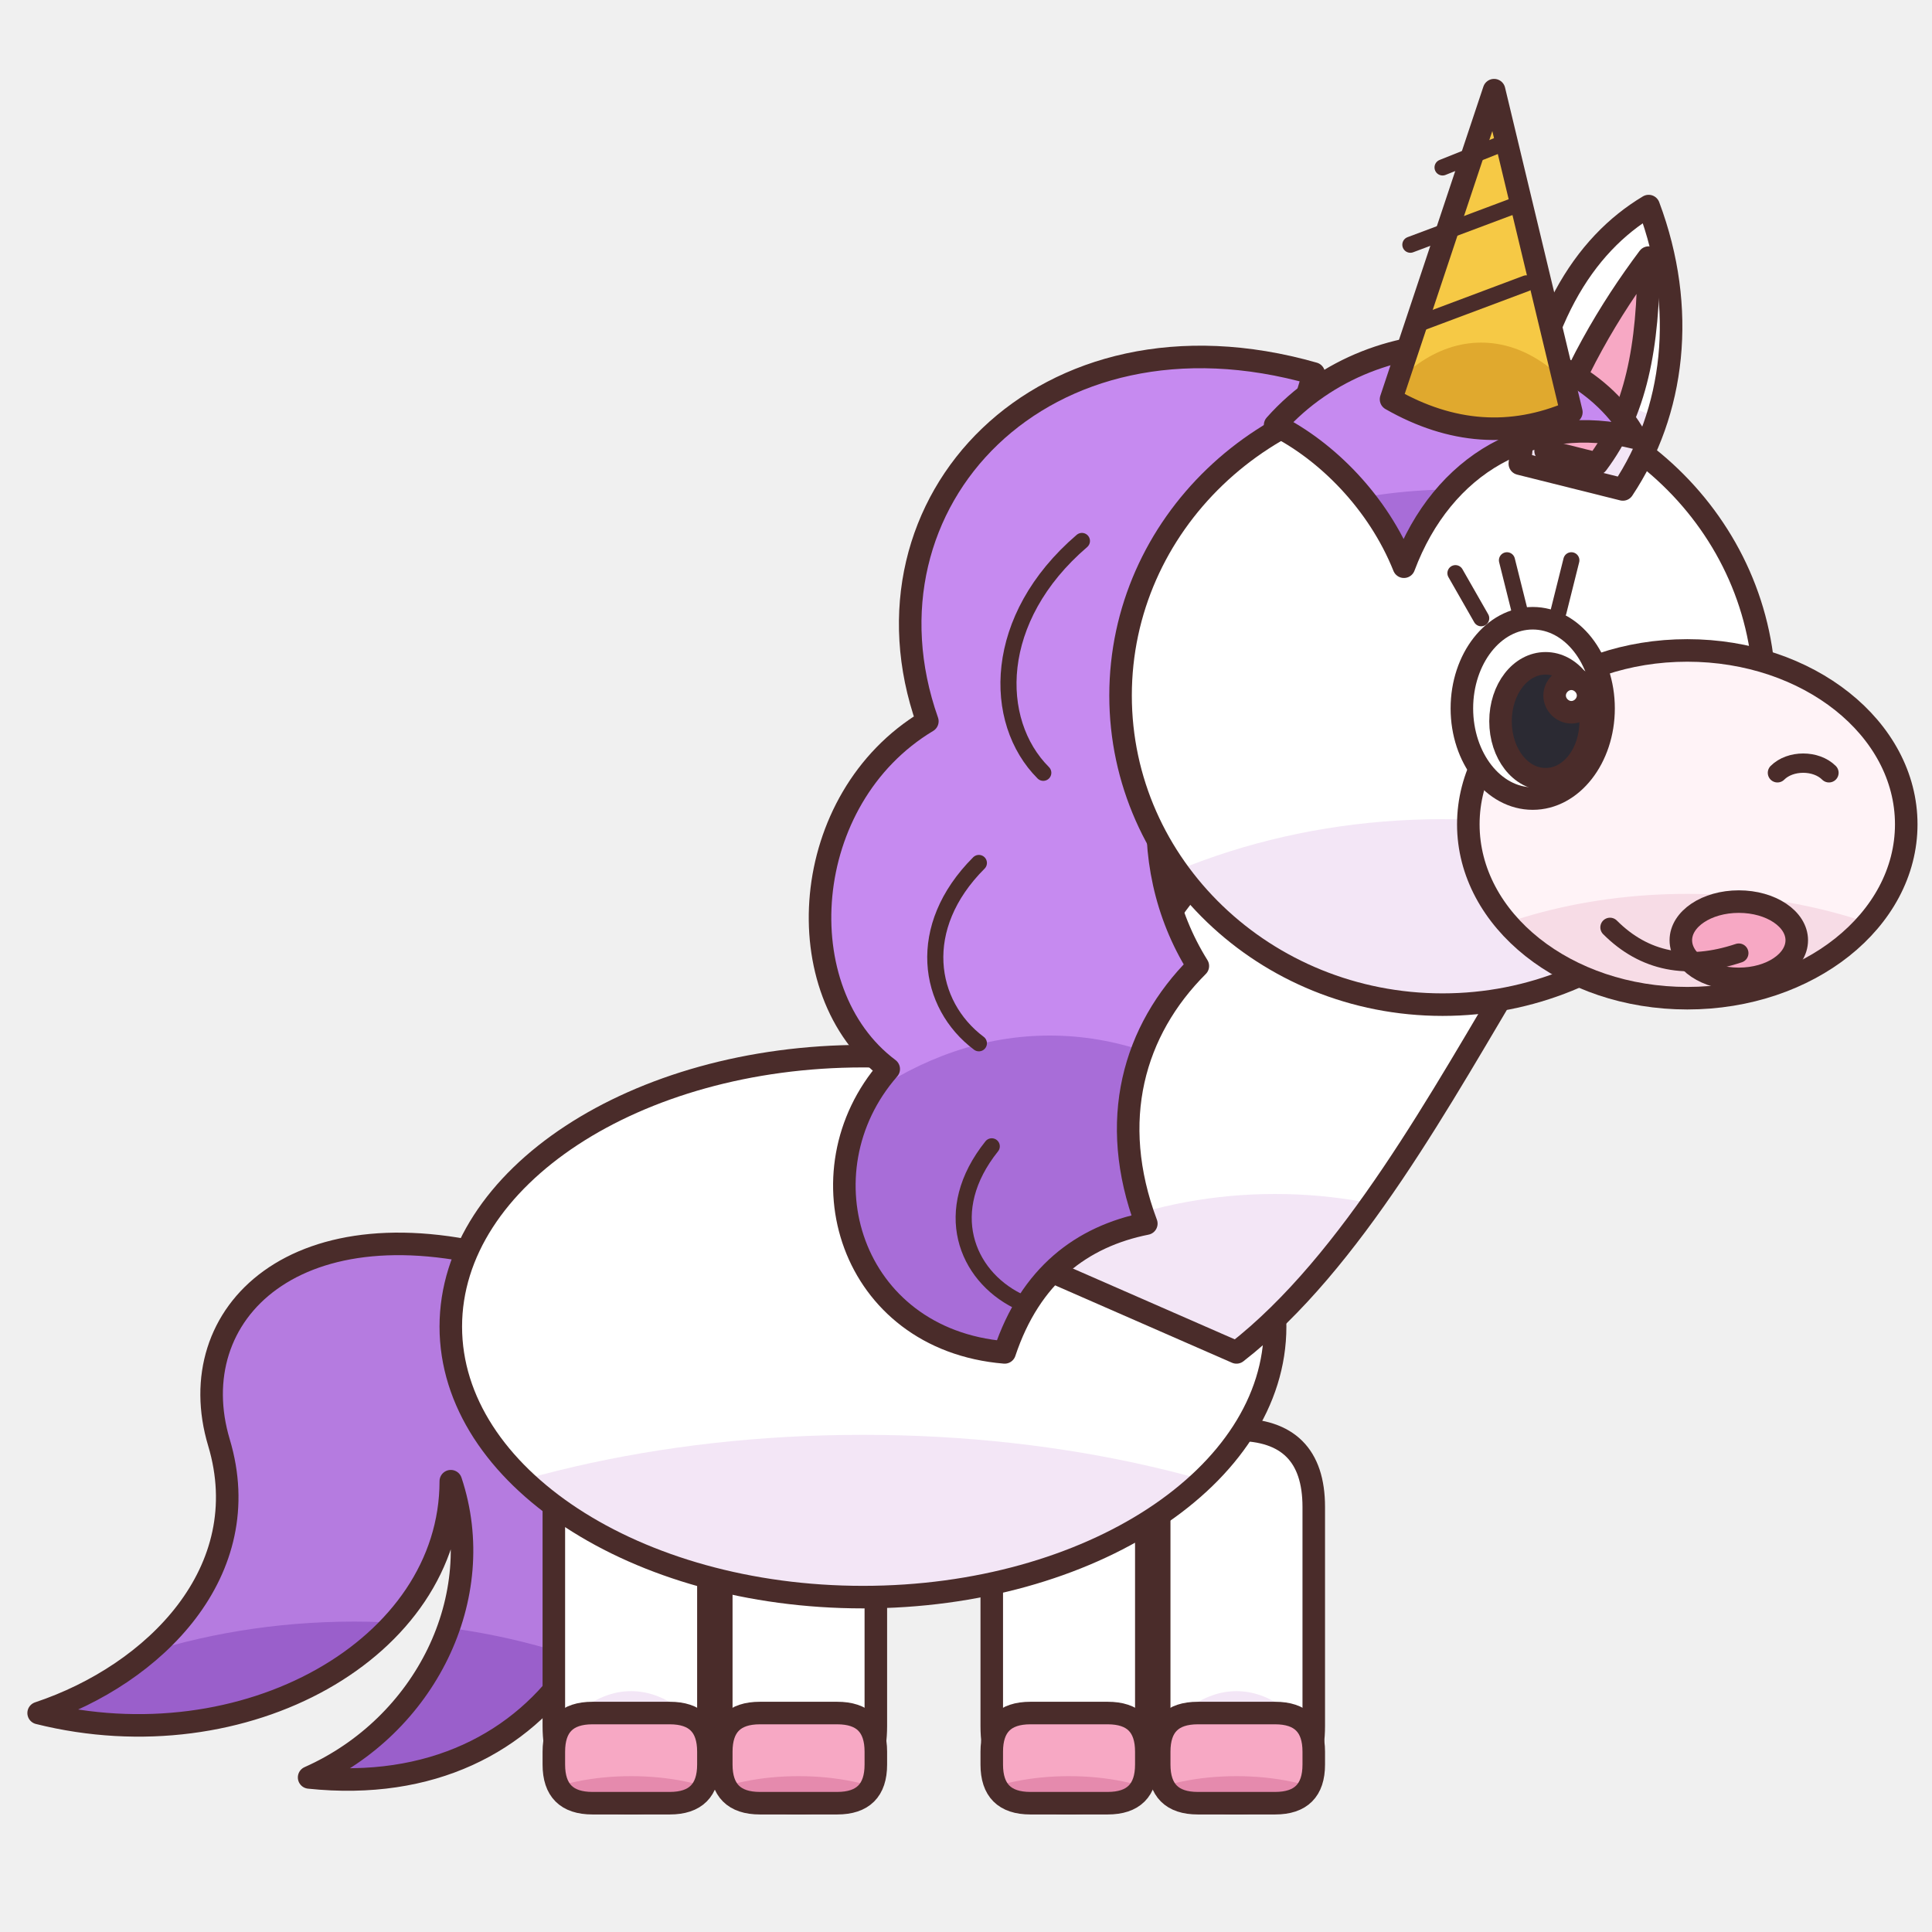
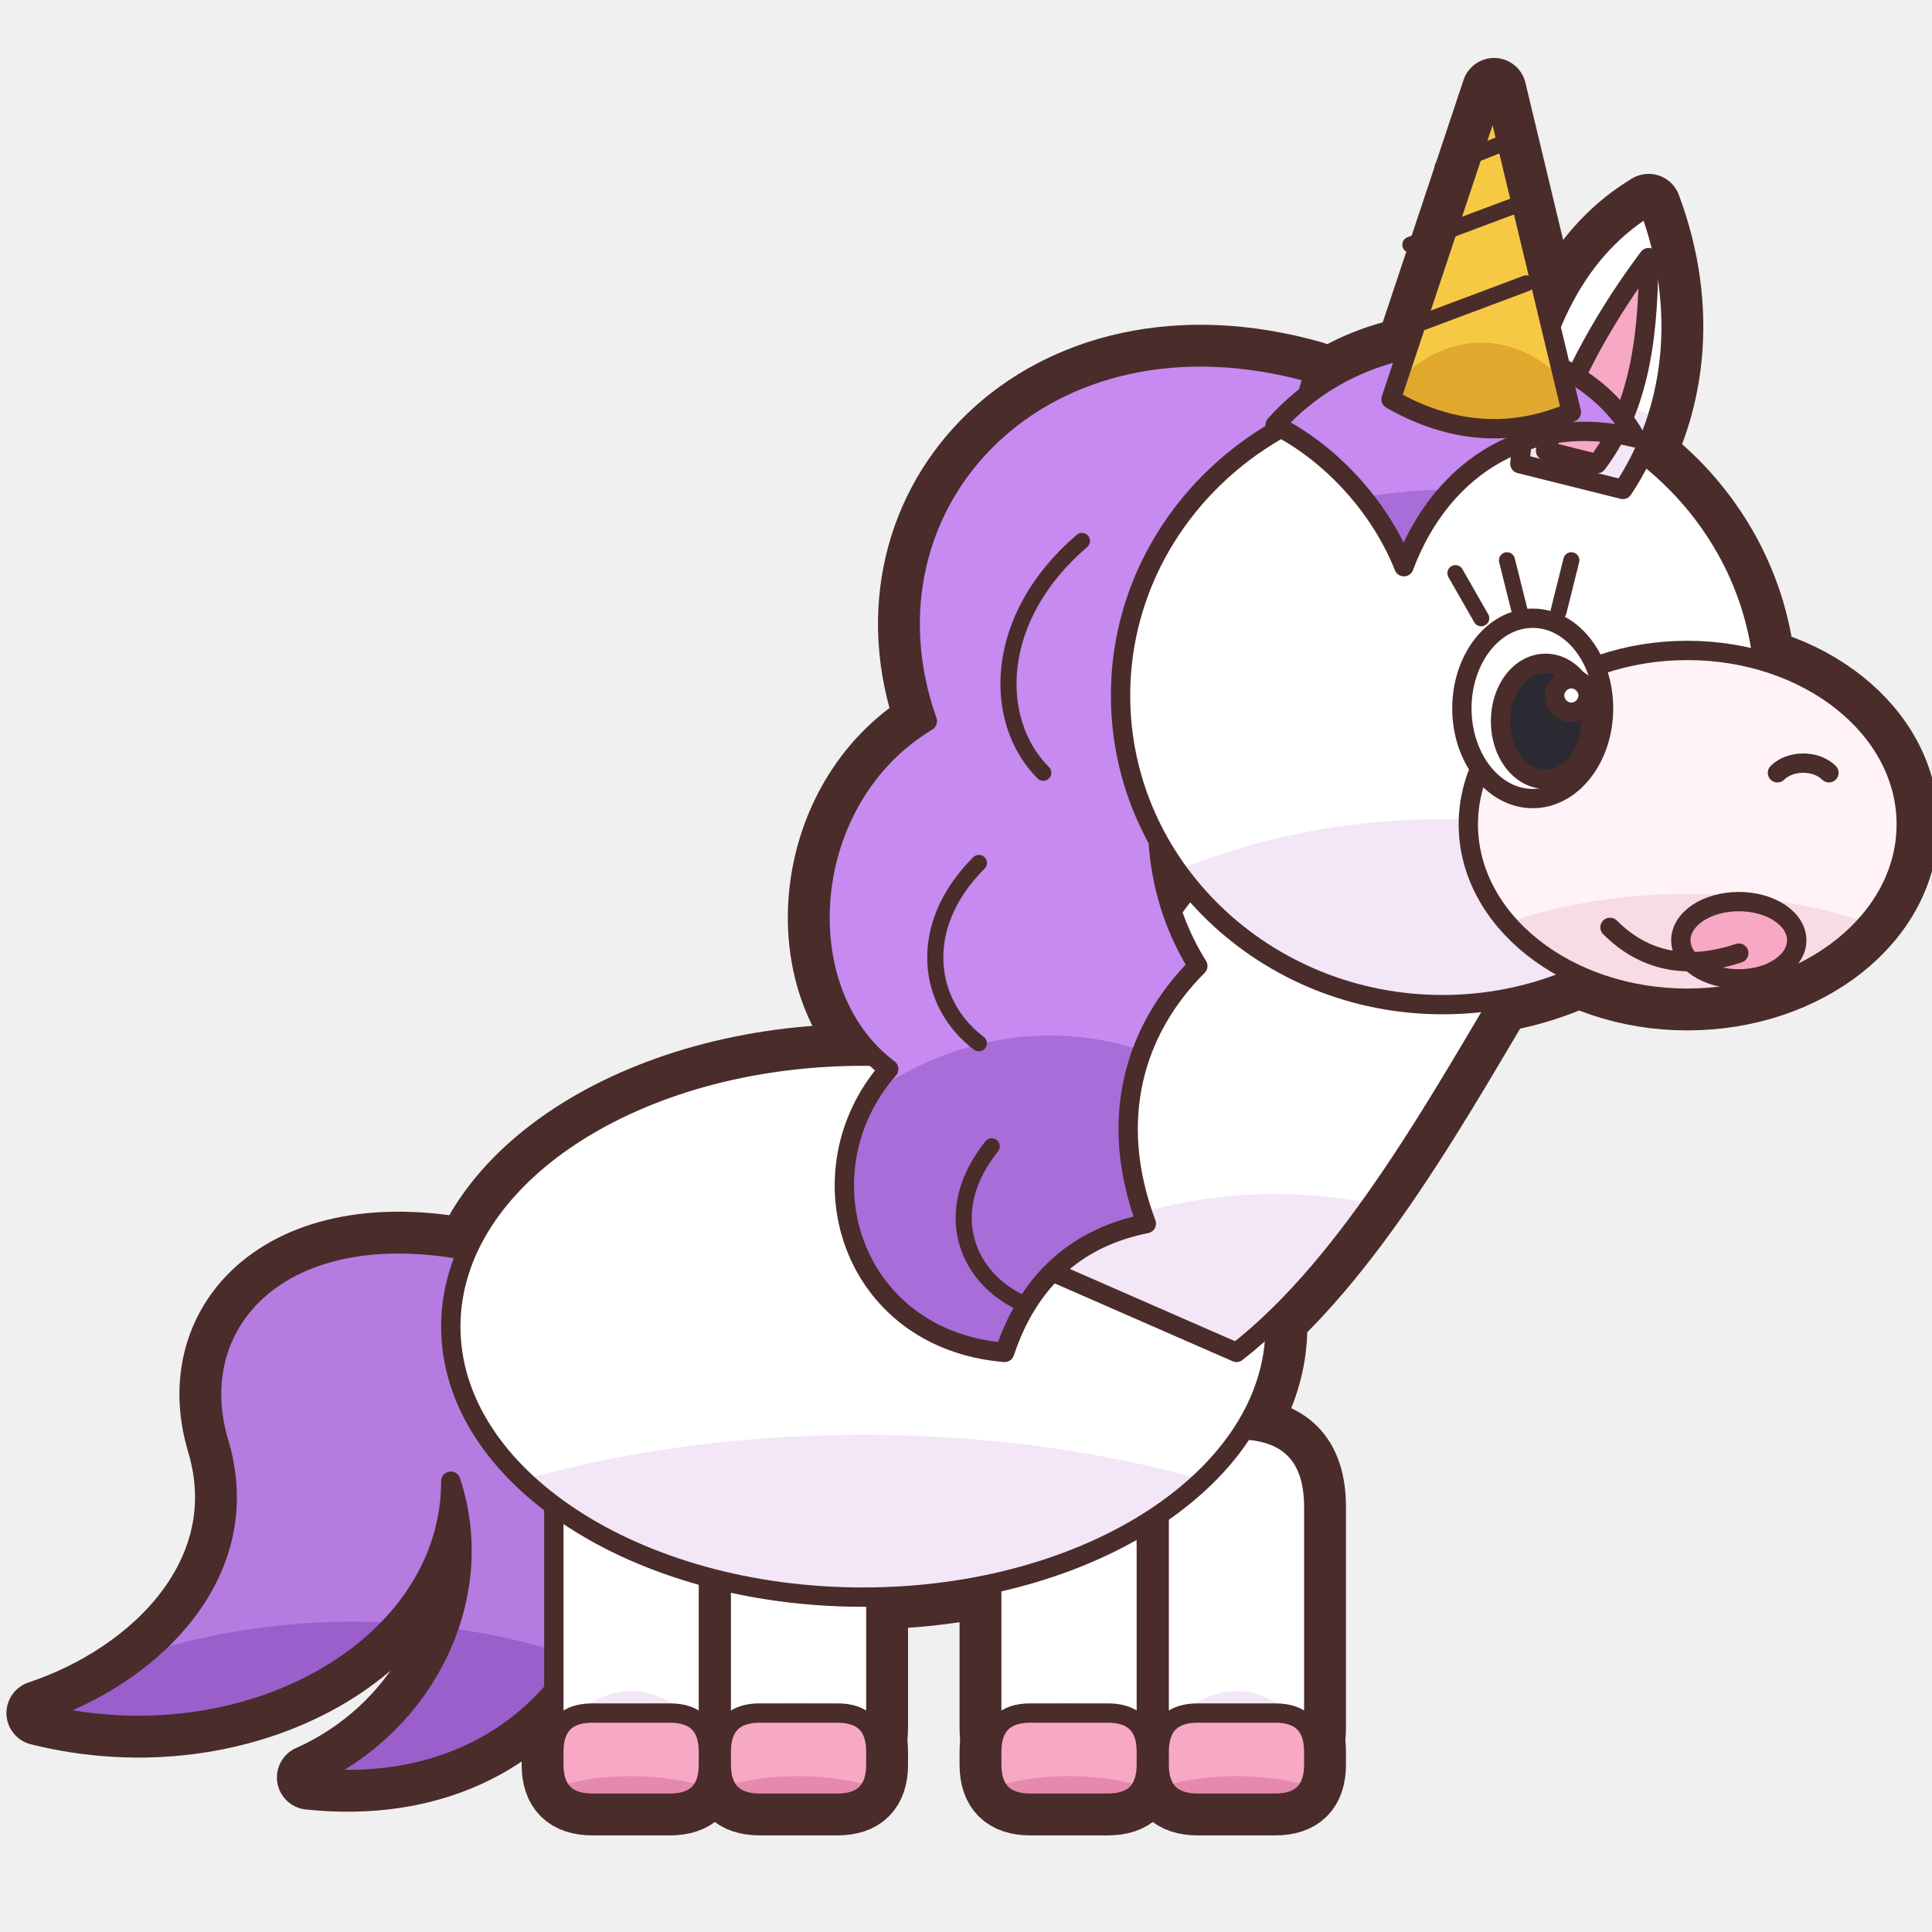
<svg xmlns="http://www.w3.org/2000/svg" viewBox="60 0 300 300">
+   <path d="M140 196 C106 186 88 204 94 224 C100 244 84 260 66 266 C98 274 130 256 130 230 C136 248 126 268 108 276 C146 280 164 246 154 214 Z" fill="#4A2C2A" stroke="#4A2C2A" stroke-width="10" stroke-linejoin="round" />
+   <path d="M158 222 L158 222 Q170 222 170 234 L170 268 Q170 280 158 280 L158 280 Q146 280 146 268 L146 234 Q146 222 158 222 Z" fill="#4A2C2A" stroke="#4A2C2A" stroke-width="10" stroke-linejoin="round" />
+   <path d="M152 266 L164 266 Q170 266 170 272 L170 274 Q170 280 164 280 L152 280 Q146 280 146 274 L146 272 Q146 266 152 266 Z" fill="#4A2C2A" stroke="#4A2C2A" stroke-width="10" stroke-linejoin="round" />
+   <path d="M184 228 L184 228 Q196 228 196 240 L196 268 Q196 280 184 280 L184 280 Q172 280 172 268 L172 240 Q172 228 184 228 Z" fill="#4A2C2A" stroke="#4A2C2A" stroke-width="10" stroke-linejoin="round" />
+   <path d="M178 266 L190 266 Q196 266 196 272 L196 274 Q196 280 190 280 L178 280 Q172 280 172 274 L172 272 Q172 266 178 266 Z" fill="#4A2C2A" stroke="#4A2C2A" stroke-width="10" stroke-linejoin="round" />
+   <path d="M226 228 L226 228 Q238 228 238 240 L238 268 Q238 280 226 280 L226 280 Q214 280 214 268 L214 240 Q214 228 226 228 Z" fill="#4A2C2A" stroke="#4A2C2A" stroke-width="10" stroke-linejoin="round" />
+   <path d="M220 266 L232 266 Q238 266 238 272 L238 274 Q238 280 232 280 L220 280 Q214 280 214 274 L214 272 Q214 266 220 266 Z" fill="#4A2C2A" stroke="#4A2C2A" stroke-width="10" stroke-linejoin="round" />
+   <path d="M252 222 L252 222 Q264 222 264 234 L264 268 Q264 280 252 280 L252 280 Q240 280 240 268 L240 234 Q240 222 252 222 Z" fill="#4A2C2A" stroke="#4A2C2A" stroke-width="10" stroke-linejoin="round" />
+   <path d="M246 266 L258 266 Q264 266 264 272 L264 274 Q264 280 258 280 L246 280 Q240 280 240 274 L240 272 Q240 266 246 266 Z" fill="#4A2C2A" stroke="#4A2C2A" stroke-width="10" stroke-linejoin="round" />
+   <path d="M258 206 C258 229.2 229.3 248 194 248 C158.7 248 130 229.2 130 206 C130 182.8 158.7 164 194 164 C229.3 164 258 182.8 258 206 Z" fill="#4A2C2A" stroke="#4A2C2A" stroke-width="10" stroke-linejoin="round" />
+   <path d="M220 196 C226 166 238 142 254 128 L296 150 C284 170 270 196 252 210 Z" fill="#4A2C2A" stroke="#4A2C2A" stroke-width="10" stroke-linejoin="round" />
+   <path d="M264 58 C222 46 192 78 204 112 C184 124 182 154 198 166 C184 182 192 208 216 210 C220 198 228 192 238 190 C232 174 236 160 246 150 C236 134 238 112 252 98 Z" fill="#4A2C2A" stroke="#4A2C2A" stroke-width="10" stroke-linejoin="round" />
+   <path d="M334 108 C334 134.5 311.6 156 284 156 C256.4 156 234 134.5 234 108 C234 81.5 256.4 60 284 60 C311.6 60 334 81.5 334 108 Z" fill="#4A2C2A" stroke="#4A2C2A" stroke-width="10" stroke-linejoin="round" />
+   <path d="M356 128 C356 142.9 340.8 155 322 155 C303.2 155 288 142.9 288 128 C288 113.1 303.2 101 322 101 C340.8 101 356 113.1 356 128 Z" fill="#4A2C2A" stroke="#4A2C2A" stroke-width="10" stroke-linejoin="round" />
+   <path d="M296 72 C298 50 306 38 316 32 C322 48 320 64 312 76 Z" fill="#4A2C2A" stroke="#4A2C2A" stroke-width="10" stroke-linejoin="round" />
+   <path d="M300 70 C304 58 310 48 316 40 C316 54 314 64 308 72 Z" fill="#4A2C2A" stroke="#4A2C2A" stroke-width="10" stroke-linejoin="round" />
+   <path d="M258 66 C274 48 304 50 314 68 C298 64 284 72 278 88 C274 78 266 70 258 66 Z" fill="#4A2C2A" stroke="#4A2C2A" stroke-width="10" stroke-linejoin="round" />
+   <path d="M276 62 L292 14 L304 64 Q290 70 276 62 Z" fill="#4A2C2A" stroke="#4A2C2A" stroke-width="10" stroke-linejoin="round" />
+   <path d="M309 110 C309 117.7 304.1 124 298 124 C291.9 124 287 117.7 287 110 C287 102.3 291.9 96 298 96 C304.1 96 309 102.3 309 110 Z" fill="#4A2C2A" stroke="#4A2C2A" stroke-width="10" stroke-linejoin="round" />
+   <path d="M307 112 C307 117 303.9 121 300 121 C296.1 121 293 117 293 112 C293 107 296.1 103 300 103 C303.9 103 307 107 307 112 Z" fill="#4A2C2A" stroke="#4A2C2A" stroke-width="10" stroke-linejoin="round" />
+   <path d="M306.6 108 C306.6 109.4 305.4 110.6 304 110.6 C302.6 110.6 301.4 109.4 301.4 108 C301.4 106.6 302.6 105.4 304 105.4 C305.4 105.4 306.6 106.6 306.6 108 Z" fill="#4A2C2A" stroke="#4A2C2A" stroke-width="10" stroke-linejoin="round" />
+   <path d="M339 146 C339 149.3 335 152 330 152 C325 152 321 149.3 321 146 C321 142.7 325 140 330 140 C335 140 339 142.7 339 146 Z" fill="#4A2C2A" stroke="#4A2C2A" stroke-width="10" stroke-linejoin="round" />
  <clipPath id="k1">
    <path d="M140 196 C106 186 88 204 94 224 C100 244 84 260 66 266 C98 274 130 256 130 230 C136 248 126 268 108 276 C146 280 164 246 154 214 Z" />
  </clipPath>
  <path d="M140 196 C106 186 88 204 94 224 C100 244 84 260 66 266 C98 274 130 256 130 230 C136 248 126 268 108 276 C146 280 164 246 154 214 Z" fill="#B57BE0" />
  <g clip-path="url(#k1)">
    <ellipse cx="115" cy="322.3" rx="88.2" ry="70.5" fill="#9A5FCB" />
  </g>
-   <path d="M140 196 C106 186 88 204 94 224 C100 244 84 260 66 266 C98 274 130 256 130 230 C136 248 126 268 108 276 C146 280 164 246 154 214 Z" fill="none" stroke="#4A2C2A" stroke-width="3.5" stroke-linejoin="round" />
+   <path d="M140 196 C106 186 88 204 94 224 C100 244 84 260 66 266 C98 274 130 256 130 230 C136 248 126 268 108 276 C146 280 164 246 154 214 Z" fill="none" stroke="#4A2C2A" stroke-width="3" stroke-linejoin="round" />
  <clipPath id="k2">
    <path d="M158 222 L158 222 Q170 222 170 234 L170 268 Q170 280 158 280 L158 280 Q146 280 146 268 L146 234 Q146 222 158 222 Z" />
  </clipPath>
  <path d="M158 222 L158 222 Q170 222 170 234 L170 268 Q170 280 158 280 L158 280 Q146 280 146 268 L146 234 Q146 222 158 222 Z" fill="#FFFFFF" />
  <g clip-path="url(#k2)">
    <ellipse cx="158" cy="306.1" rx="21.6" ry="43.5" fill="#F3E6F6" />
  </g>
-   <path d="M158 222 L158 222 Q170 222 170 234 L170 268 Q170 280 158 280 L158 280 Q146 280 146 268 L146 234 Q146 222 158 222 Z" fill="none" stroke="#4A2C2A" stroke-width="3.5" stroke-linejoin="round" />
+   <path d="M158 222 L158 222 Q170 222 170 234 L170 268 Q170 280 158 280 L158 280 Q146 280 146 268 L146 234 Q146 222 158 222 Z" fill="none" stroke="#4A2C2A" stroke-width="3" stroke-linejoin="round" />
  <clipPath id="k3">
    <path d="M152 266 L164 266 Q170 266 170 272 L170 274 Q170 280 164 280 L152 280 Q146 280 146 274 L146 272 Q146 266 152 266 Z" />
  </clipPath>
  <path d="M152 266 L164 266 Q170 266 170 272 L170 274 Q170 280 164 280 L152 280 Q146 280 146 274 L146 272 Q146 266 152 266 Z" fill="#F7A8C4" />
  <g clip-path="url(#k3)">
    <ellipse cx="158" cy="286.3" rx="21.6" ry="10.5" fill="#E58AAD" />
  </g>
-   <path d="M152 266 L164 266 Q170 266 170 272 L170 274 Q170 280 164 280 L152 280 Q146 280 146 274 L146 272 Q146 266 152 266 Z" fill="none" stroke="#4A2C2A" stroke-width="3.5" stroke-linejoin="round" />
+   <path d="M152 266 L164 266 Q170 266 170 272 L170 274 Q170 280 164 280 L152 280 Q146 280 146 274 L146 272 Q146 266 152 266 Z" fill="none" stroke="#4A2C2A" stroke-width="3" stroke-linejoin="round" />
  <clipPath id="k4">
    <path d="M184 228 L184 228 Q196 228 196 240 L196 268 Q196 280 184 280 L184 280 Q172 280 172 268 L172 240 Q172 228 184 228 Z" />
  </clipPath>
  <path d="M184 228 L184 228 Q196 228 196 240 L196 268 Q196 280 184 280 L184 280 Q172 280 172 268 L172 240 Q172 228 184 228 Z" fill="#FFFFFF" />
  <g clip-path="url(#k4)">
    <ellipse cx="184" cy="303.4" rx="21.6" ry="39" fill="#F3E6F6" />
  </g>
-   <path d="M184 228 L184 228 Q196 228 196 240 L196 268 Q196 280 184 280 L184 280 Q172 280 172 268 L172 240 Q172 228 184 228 Z" fill="none" stroke="#4A2C2A" stroke-width="3.5" stroke-linejoin="round" />
+   <path d="M184 228 L184 228 Q196 228 196 240 L196 268 Q196 280 184 280 L184 280 Q172 280 172 268 L172 240 Q172 228 184 228 Z" fill="none" stroke="#4A2C2A" stroke-width="3" stroke-linejoin="round" />
  <clipPath id="k5">
    <path d="M178 266 L190 266 Q196 266 196 272 L196 274 Q196 280 190 280 L178 280 Q172 280 172 274 L172 272 Q172 266 178 266 Z" />
  </clipPath>
  <path d="M178 266 L190 266 Q196 266 196 272 L196 274 Q196 280 190 280 L178 280 Q172 280 172 274 L172 272 Q172 266 178 266 Z" fill="#F7A8C4" />
  <g clip-path="url(#k5)">
    <ellipse cx="184" cy="286.3" rx="21.6" ry="10.5" fill="#E58AAD" />
  </g>
-   <path d="M178 266 L190 266 Q196 266 196 272 L196 274 Q196 280 190 280 L178 280 Q172 280 172 274 L172 272 Q172 266 178 266 Z" fill="none" stroke="#4A2C2A" stroke-width="3.5" stroke-linejoin="round" />
+   <path d="M178 266 L190 266 Q196 266 196 272 L196 274 Q196 280 190 280 L178 280 Q172 280 172 274 L172 272 Q172 266 178 266 Z" fill="none" stroke="#4A2C2A" stroke-width="3" stroke-linejoin="round" />
  <clipPath id="k6">
    <path d="M226 228 L226 228 Q238 228 238 240 L238 268 Q238 280 226 280 L226 280 Q214 280 214 268 L214 240 Q214 228 226 228 Z" />
  </clipPath>
  <path d="M226 228 L226 228 Q238 228 238 240 L238 268 Q238 280 226 280 L226 280 Q214 280 214 268 L214 240 Q214 228 226 228 Z" fill="#FFFFFF" />
  <g clip-path="url(#k6)">
    <ellipse cx="226" cy="303.4" rx="21.6" ry="39" fill="#F3E6F6" />
  </g>
-   <path d="M226 228 L226 228 Q238 228 238 240 L238 268 Q238 280 226 280 L226 280 Q214 280 214 268 L214 240 Q214 228 226 228 Z" fill="none" stroke="#4A2C2A" stroke-width="3.5" stroke-linejoin="round" />
+   <path d="M226 228 L226 228 Q238 228 238 240 L238 268 Q238 280 226 280 L226 280 Q214 280 214 268 L214 240 Q214 228 226 228 Z" fill="none" stroke="#4A2C2A" stroke-width="3" stroke-linejoin="round" />
  <clipPath id="k7">
    <path d="M220 266 L232 266 Q238 266 238 272 L238 274 Q238 280 232 280 L220 280 Q214 280 214 274 L214 272 Q214 266 220 266 Z" />
  </clipPath>
  <path d="M220 266 L232 266 Q238 266 238 272 L238 274 Q238 280 232 280 L220 280 Q214 280 214 274 L214 272 Q214 266 220 266 Z" fill="#F7A8C4" />
  <g clip-path="url(#k7)">
    <ellipse cx="226" cy="286.3" rx="21.6" ry="10.5" fill="#E58AAD" />
  </g>
-   <path d="M220 266 L232 266 Q238 266 238 272 L238 274 Q238 280 232 280 L220 280 Q214 280 214 274 L214 272 Q214 266 220 266 Z" fill="none" stroke="#4A2C2A" stroke-width="3.5" stroke-linejoin="round" />
+   <path d="M220 266 L232 266 Q238 266 238 272 L238 274 Q238 280 232 280 L220 280 Q214 280 214 274 L214 272 Q214 266 220 266 Z" fill="none" stroke="#4A2C2A" stroke-width="3" stroke-linejoin="round" />
  <clipPath id="k8">
    <path d="M252 222 L252 222 Q264 222 264 234 L264 268 Q264 280 252 280 L252 280 Q240 280 240 268 L240 234 Q240 222 252 222 Z" />
  </clipPath>
  <path d="M252 222 L252 222 Q264 222 264 234 L264 268 Q264 280 252 280 L252 280 Q240 280 240 268 L240 234 Q240 222 252 222 Z" fill="#FFFFFF" />
  <g clip-path="url(#k8)">
    <ellipse cx="252" cy="306.1" rx="21.6" ry="43.5" fill="#F3E6F6" />
  </g>
-   <path d="M252 222 L252 222 Q264 222 264 234 L264 268 Q264 280 252 280 L252 280 Q240 280 240 268 L240 234 Q240 222 252 222 Z" fill="none" stroke="#4A2C2A" stroke-width="3.5" stroke-linejoin="round" />
+   <path d="M252 222 L252 222 Q264 222 264 234 L264 268 Q264 280 252 280 L252 280 Q240 280 240 268 L240 234 Q240 222 252 222 Z" fill="none" stroke="#4A2C2A" stroke-width="3" stroke-linejoin="round" />
  <clipPath id="k9">
    <path d="M246 266 L258 266 Q264 266 264 272 L264 274 Q264 280 258 280 L246 280 Q240 280 240 274 L240 272 Q240 266 246 266 Z" />
  </clipPath>
  <path d="M246 266 L258 266 Q264 266 264 272 L264 274 Q264 280 258 280 L246 280 Q240 280 240 274 L240 272 Q240 266 246 266 Z" fill="#F7A8C4" />
  <g clip-path="url(#k9)">
    <ellipse cx="252" cy="286.3" rx="21.6" ry="10.5" fill="#E58AAD" />
  </g>
-   <path d="M246 266 L258 266 Q264 266 264 272 L264 274 Q264 280 258 280 L246 280 Q240 280 240 274 L240 272 Q240 266 246 266 Z" fill="none" stroke="#4A2C2A" stroke-width="3.5" stroke-linejoin="round" />
+   <path d="M246 266 L258 266 Q264 266 264 272 L264 274 Q264 280 258 280 L246 280 Q240 280 240 274 L240 272 Q240 266 246 266 Z" fill="none" stroke="#4A2C2A" stroke-width="3" stroke-linejoin="round" />
  <clipPath id="k10">
    <path d="M258 206 C258 229.2 229.3 248 194 248 C158.7 248 130 229.2 130 206 C130 182.8 158.7 164 194 164 C229.3 164 258 182.8 258 206 Z" />
  </clipPath>
  <path d="M258 206 C258 229.2 229.3 248 194 248 C158.7 248 130 229.2 130 206 C130 182.8 158.7 164 194 164 C229.3 164 258 182.8 258 206 Z" fill="#FFFFFF" />
  <g clip-path="url(#k10)">
    <ellipse cx="194" cy="285.8" rx="115.2" ry="63" fill="#F3E6F6" />
  </g>
-   <path d="M258 206 C258 229.2 229.3 248 194 248 C158.7 248 130 229.2 130 206 C130 182.8 158.7 164 194 164 C229.3 164 258 182.8 258 206 Z" fill="none" stroke="#4A2C2A" stroke-width="3.5" stroke-linejoin="round" />
+   <path d="M258 206 C258 229.2 229.3 248 194 248 C158.7 248 130 229.2 130 206 C130 182.8 158.7 164 194 164 C229.3 164 258 182.8 258 206 Z" fill="none" stroke="#4A2C2A" stroke-width="3" stroke-linejoin="round" />
  <clipPath id="k11">
    <path d="M220 196 C226 166 238 142 254 128 L296 150 C284 170 270 196 252 210 Z" />
  </clipPath>
  <path d="M220 196 C226 166 238 142 254 128 L296 150 C284 170 270 196 252 210 Z" fill="#FFFFFF" />
  <g clip-path="url(#k11)">
    <ellipse cx="258" cy="246.9" rx="68.4" ry="61.5" fill="#F3E6F6" />
  </g>
-   <path d="M220 196 C226 166 238 142 254 128 L296 150 C284 170 270 196 252 210 Z" fill="none" stroke="#4A2C2A" stroke-width="3.5" stroke-linejoin="round" />
+   <path d="M220 196 C226 166 238 142 254 128 L296 150 C284 170 270 196 252 210 Z" fill="none" stroke="#4A2C2A" stroke-width="3" stroke-linejoin="round" />
  <clipPath id="k12">
    <path d="M264 58 C222 46 192 78 204 112 C184 124 182 154 198 166 C184 182 192 208 216 210 C220 198 228 192 238 190 C232 174 236 160 246 150 C236 134 238 112 252 98 Z" />
  </clipPath>
  <path d="M264 58 C222 46 192 78 204 112 C184 124 182 154 198 166 C184 182 192 208 216 210 C220 198 228 192 238 190 C232 174 236 160 246 150 C236 134 238 112 252 98 Z" fill="#C68AF0" />
  <g clip-path="url(#k12)">
    <ellipse cx="223" cy="283.8" rx="73.8" ry="123" fill="#A86DD8" />
  </g>
-   <path d="M264 58 C222 46 192 78 204 112 C184 124 182 154 198 166 C184 182 192 208 216 210 C220 198 228 192 238 190 C232 174 236 160 246 150 C236 134 238 112 252 98 Z" fill="none" stroke="#4A2C2A" stroke-width="3.5" stroke-linejoin="round" />
+   <path d="M264 58 C222 46 192 78 204 112 C184 124 182 154 198 166 C184 182 192 208 216 210 C220 198 228 192 238 190 C232 174 236 160 246 150 C236 134 238 112 252 98 Z" fill="none" stroke="#4A2C2A" stroke-width="3" stroke-linejoin="round" />
  <clipPath id="k13">
    <path d="M334 108 C334 134.5 311.6 156 284 156 C256.4 156 234 134.5 234 108 C234 81.5 256.4 60 284 60 C311.6 60 334 81.5 334 108 Z" />
  </clipPath>
  <path d="M334 108 C334 134.5 311.6 156 284 156 C256.4 156 234 134.5 234 108 C234 81.5 256.4 60 284 60 C311.6 60 334 81.5 334 108 Z" fill="#FFFFFF" />
  <g clip-path="url(#k13)">
    <ellipse cx="284" cy="199.2" rx="90" ry="72" fill="#F3E6F6" />
  </g>
-   <path d="M334 108 C334 134.5 311.6 156 284 156 C256.4 156 234 134.5 234 108 C234 81.5 256.4 60 284 60 C311.6 60 334 81.5 334 108 Z" fill="none" stroke="#4A2C2A" stroke-width="3.5" stroke-linejoin="round" />
+   <path d="M334 108 C334 134.5 311.6 156 284 156 C256.4 156 234 134.5 234 108 C234 81.5 256.4 60 284 60 C311.6 60 334 81.5 334 108 Z" fill="none" stroke="#4A2C2A" stroke-width="3" stroke-linejoin="round" />
  <clipPath id="k14">
    <path d="M356 128 C356 142.9 340.8 155 322 155 C303.2 155 288 142.9 288 128 C288 113.1 303.2 101 322 101 C340.8 101 356 113.1 356 128 Z" />
  </clipPath>
  <path d="M356 128 C356 142.9 340.8 155 322 155 C303.2 155 288 142.9 288 128 C288 113.1 303.2 101 322 101 C340.8 101 356 113.1 356 128 Z" fill="#FFF3F7" />
  <g clip-path="url(#k14)">
    <ellipse cx="322" cy="179.3" rx="61.2" ry="40.5" fill="#F7DCE6" />
  </g>
-   <path d="M356 128 C356 142.9 340.8 155 322 155 C303.2 155 288 142.9 288 128 C288 113.1 303.2 101 322 101 C340.8 101 356 113.1 356 128 Z" fill="none" stroke="#4A2C2A" stroke-width="3.5" stroke-linejoin="round" />
+   <path d="M356 128 C356 142.9 340.8 155 322 155 C303.2 155 288 142.9 288 128 C288 113.1 303.2 101 322 101 C340.8 101 356 113.1 356 128 Z" fill="none" stroke="#4A2C2A" stroke-width="3" stroke-linejoin="round" />
  <clipPath id="k15">
    <path d="M296 72 C298 50 306 38 316 32 C322 48 320 64 312 76 Z" />
  </clipPath>
  <path d="M296 72 C298 50 306 38 316 32 C322 48 320 64 312 76 Z" fill="#FFFFFF" />
  <g clip-path="url(#k15)">
    <ellipse cx="309" cy="95.8" rx="23.4" ry="33" fill="#F3E6F6" />
  </g>
-   <path d="M296 72 C298 50 306 38 316 32 C322 48 320 64 312 76 Z" fill="none" stroke="#4A2C2A" stroke-width="3.5" stroke-linejoin="round" />
+   <path d="M296 72 C298 50 306 38 316 32 C322 48 320 64 312 76 Z" fill="none" stroke="#4A2C2A" stroke-width="3" stroke-linejoin="round" />
  <clipPath id="k16">
    <path d="M300 70 C304 58 310 48 316 40 C316 54 314 64 308 72 Z" />
  </clipPath>
  <path d="M300 70 C304 58 310 48 316 40 C316 54 314 64 308 72 Z" fill="#F7A8C4" />
-   <path d="M300 70 C304 58 310 48 316 40 C316 54 314 64 308 72 Z" fill="none" stroke="#4A2C2A" stroke-width="3.5" stroke-linejoin="round" />
+   <path d="M300 70 C304 58 310 48 316 40 C316 54 314 64 308 72 Z" fill="none" stroke="#4A2C2A" stroke-width="3" stroke-linejoin="round" />
  <clipPath id="k17">
    <path d="M258 66 C274 48 304 50 314 68 C298 64 284 72 278 88 C274 78 266 70 258 66 Z" />
  </clipPath>
  <path d="M258 66 C274 48 304 50 314 68 C298 64 284 72 278 88 C274 78 266 70 258 66 Z" fill="#C68AF0" />
  <g clip-path="url(#k17)">
    <ellipse cx="286" cy="106" rx="50.4" ry="30" fill="#A86DD8" />
  </g>
-   <path d="M258 66 C274 48 304 50 314 68 C298 64 284 72 278 88 C274 78 266 70 258 66 Z" fill="none" stroke="#4A2C2A" stroke-width="3.5" stroke-linejoin="round" />
+   <path d="M258 66 C274 48 304 50 314 68 C298 64 284 72 278 88 C274 78 266 70 258 66 Z" fill="none" stroke="#4A2C2A" stroke-width="3" stroke-linejoin="round" />
  <clipPath id="k18">
    <path d="M276 62 L292 14 L304 64 Q290 70 276 62 Z" />
  </clipPath>
  <path d="M276 62 L292 14 L304 64 Q290 70 276 62 Z" fill="#F6C945" />
  <g clip-path="url(#k18)">
    <ellipse cx="290" cy="95.2" rx="25.2" ry="42" fill="#E0A92E" />
  </g>
-   <path d="M276 62 L292 14 L304 64 Q290 70 276 62 Z" fill="none" stroke="#4A2C2A" stroke-width="3.5" stroke-linejoin="round" />
+   <path d="M276 62 L292 14 L304 64 Q290 70 276 62 Z" fill="none" stroke="#4A2C2A" stroke-width="3" stroke-linejoin="round" />
  <clipPath id="k19">
    <path d="M309 110 C309 117.7 304.1 124 298 124 C291.9 124 287 117.7 287 110 C287 102.3 291.9 96 298 96 C304.1 96 309 102.3 309 110 Z" />
  </clipPath>
  <path d="M309 110 C309 117.7 304.1 124 298 124 C291.9 124 287 117.7 287 110 C287 102.3 291.9 96 298 96 C304.1 96 309 102.3 309 110 Z" fill="#FFFFFF" />
-   <path d="M309 110 C309 117.7 304.1 124 298 124 C291.9 124 287 117.7 287 110 C287 102.3 291.9 96 298 96 C304.1 96 309 102.3 309 110 Z" fill="none" stroke="#4A2C2A" stroke-width="3.5" stroke-linejoin="round" />
+   <path d="M309 110 C309 117.7 304.1 124 298 124 C291.9 124 287 117.7 287 110 C287 102.3 291.9 96 298 96 C304.1 96 309 102.3 309 110 Z" fill="none" stroke="#4A2C2A" stroke-width="3" stroke-linejoin="round" />
  <clipPath id="k20">
    <path d="M307 112 C307 117 303.9 121 300 121 C296.1 121 293 117 293 112 C293 107 296.1 103 300 103 C303.9 103 307 107 307 112 Z" />
  </clipPath>
  <path d="M307 112 C307 117 303.9 121 300 121 C296.1 121 293 117 293 112 C293 107 296.1 103 300 103 C303.9 103 307 107 307 112 Z" fill="#2B2A33" />
-   <path d="M307 112 C307 117 303.9 121 300 121 C296.1 121 293 117 293 112 C293 107 296.1 103 300 103 C303.9 103 307 107 307 112 Z" fill="none" stroke="#4A2C2A" stroke-width="3.5" stroke-linejoin="round" />
+   <path d="M307 112 C307 117 303.9 121 300 121 C296.1 121 293 117 293 112 C293 107 296.1 103 300 103 C303.9 103 307 107 307 112 Z" fill="none" stroke="#4A2C2A" stroke-width="3" stroke-linejoin="round" />
  <clipPath id="k21">
    <path d="M306.6 108 C306.6 109.4 305.4 110.6 304 110.6 C302.6 110.6 301.4 109.4 301.4 108 C301.4 106.6 302.6 105.4 304 105.4 C305.4 105.4 306.6 106.6 306.6 108 Z" />
  </clipPath>
  <path d="M306.6 108 C306.6 109.4 305.4 110.6 304 110.6 C302.6 110.6 301.4 109.4 301.4 108 C301.4 106.6 302.6 105.4 304 105.4 C305.4 105.4 306.6 106.6 306.6 108 Z" fill="#FFFFFF" />
-   <path d="M306.6 108 C306.6 109.4 305.4 110.6 304 110.6 C302.6 110.6 301.4 109.4 301.4 108 C301.4 106.6 302.6 105.4 304 105.4 C305.4 105.4 306.6 106.6 306.6 108 Z" fill="none" stroke="#4A2C2A" stroke-width="3.5" stroke-linejoin="round" />
+   <path d="M306.6 108 C306.6 109.4 305.4 110.6 304 110.6 C302.6 110.6 301.4 109.4 301.4 108 C301.4 106.6 302.6 105.4 304 105.4 C305.4 105.4 306.6 106.6 306.6 108 Z" fill="none" stroke="#4A2C2A" stroke-width="3" stroke-linejoin="round" />
  <clipPath id="k22">
    <path d="M339 146 C339 149.3 335 152 330 152 C325 152 321 149.3 321 146 C321 142.7 325 140 330 140 C335 140 339 142.7 339 146 Z" />
  </clipPath>
  <path d="M339 146 C339 149.3 335 152 330 152 C325 152 321 149.3 321 146 C321 142.7 325 140 330 140 C335 140 339 142.7 339 146 Z" fill="#F7A8C4" />
-   <path d="M339 146 C339 149.3 335 152 330 152 C325 152 321 149.3 321 146 C321 142.7 325 140 330 140 C335 140 339 142.7 339 146 Z" fill="none" stroke="#4A2C2A" stroke-width="3.5" stroke-linejoin="round" />
+   <path d="M339 146 C339 149.3 335 152 330 152 C325 152 321 149.3 321 146 C321 142.7 325 140 330 140 C335 140 339 142.7 339 146 Z" fill="none" stroke="#4A2C2A" stroke-width="3" stroke-linejoin="round" />
  <path d="M281 50 L297 44 M279 38 L295 32 M284 26 L294 22" fill="none" stroke="#4A2C2A" stroke-width="2.5" stroke-linecap="round" stroke-linejoin="round" />
  <path d="M290 96 L286 89 M296 95 L294 87 M302 95 L304 87" fill="none" stroke="#4A2C2A" stroke-width="2.5" stroke-linecap="round" stroke-linejoin="round" />
  <path d="M336 120 C338 118 342 118 344 120" fill="none" stroke="#4A2C2A" stroke-width="3" stroke-linecap="round" stroke-linejoin="round" />
  <path d="M310 144 Q318 152 330 148" fill="none" stroke="#4A2C2A" stroke-width="3" stroke-linecap="round" stroke-linejoin="round" />
  <path d="M228 84 C214 96 214 112 222 120 M212 134 C202 144 204 156 212 162 M214 178 C206 188 210 198 218 202" fill="none" stroke="#4A2C2A" stroke-width="2.5" stroke-linecap="round" stroke-linejoin="round" />
</svg>
